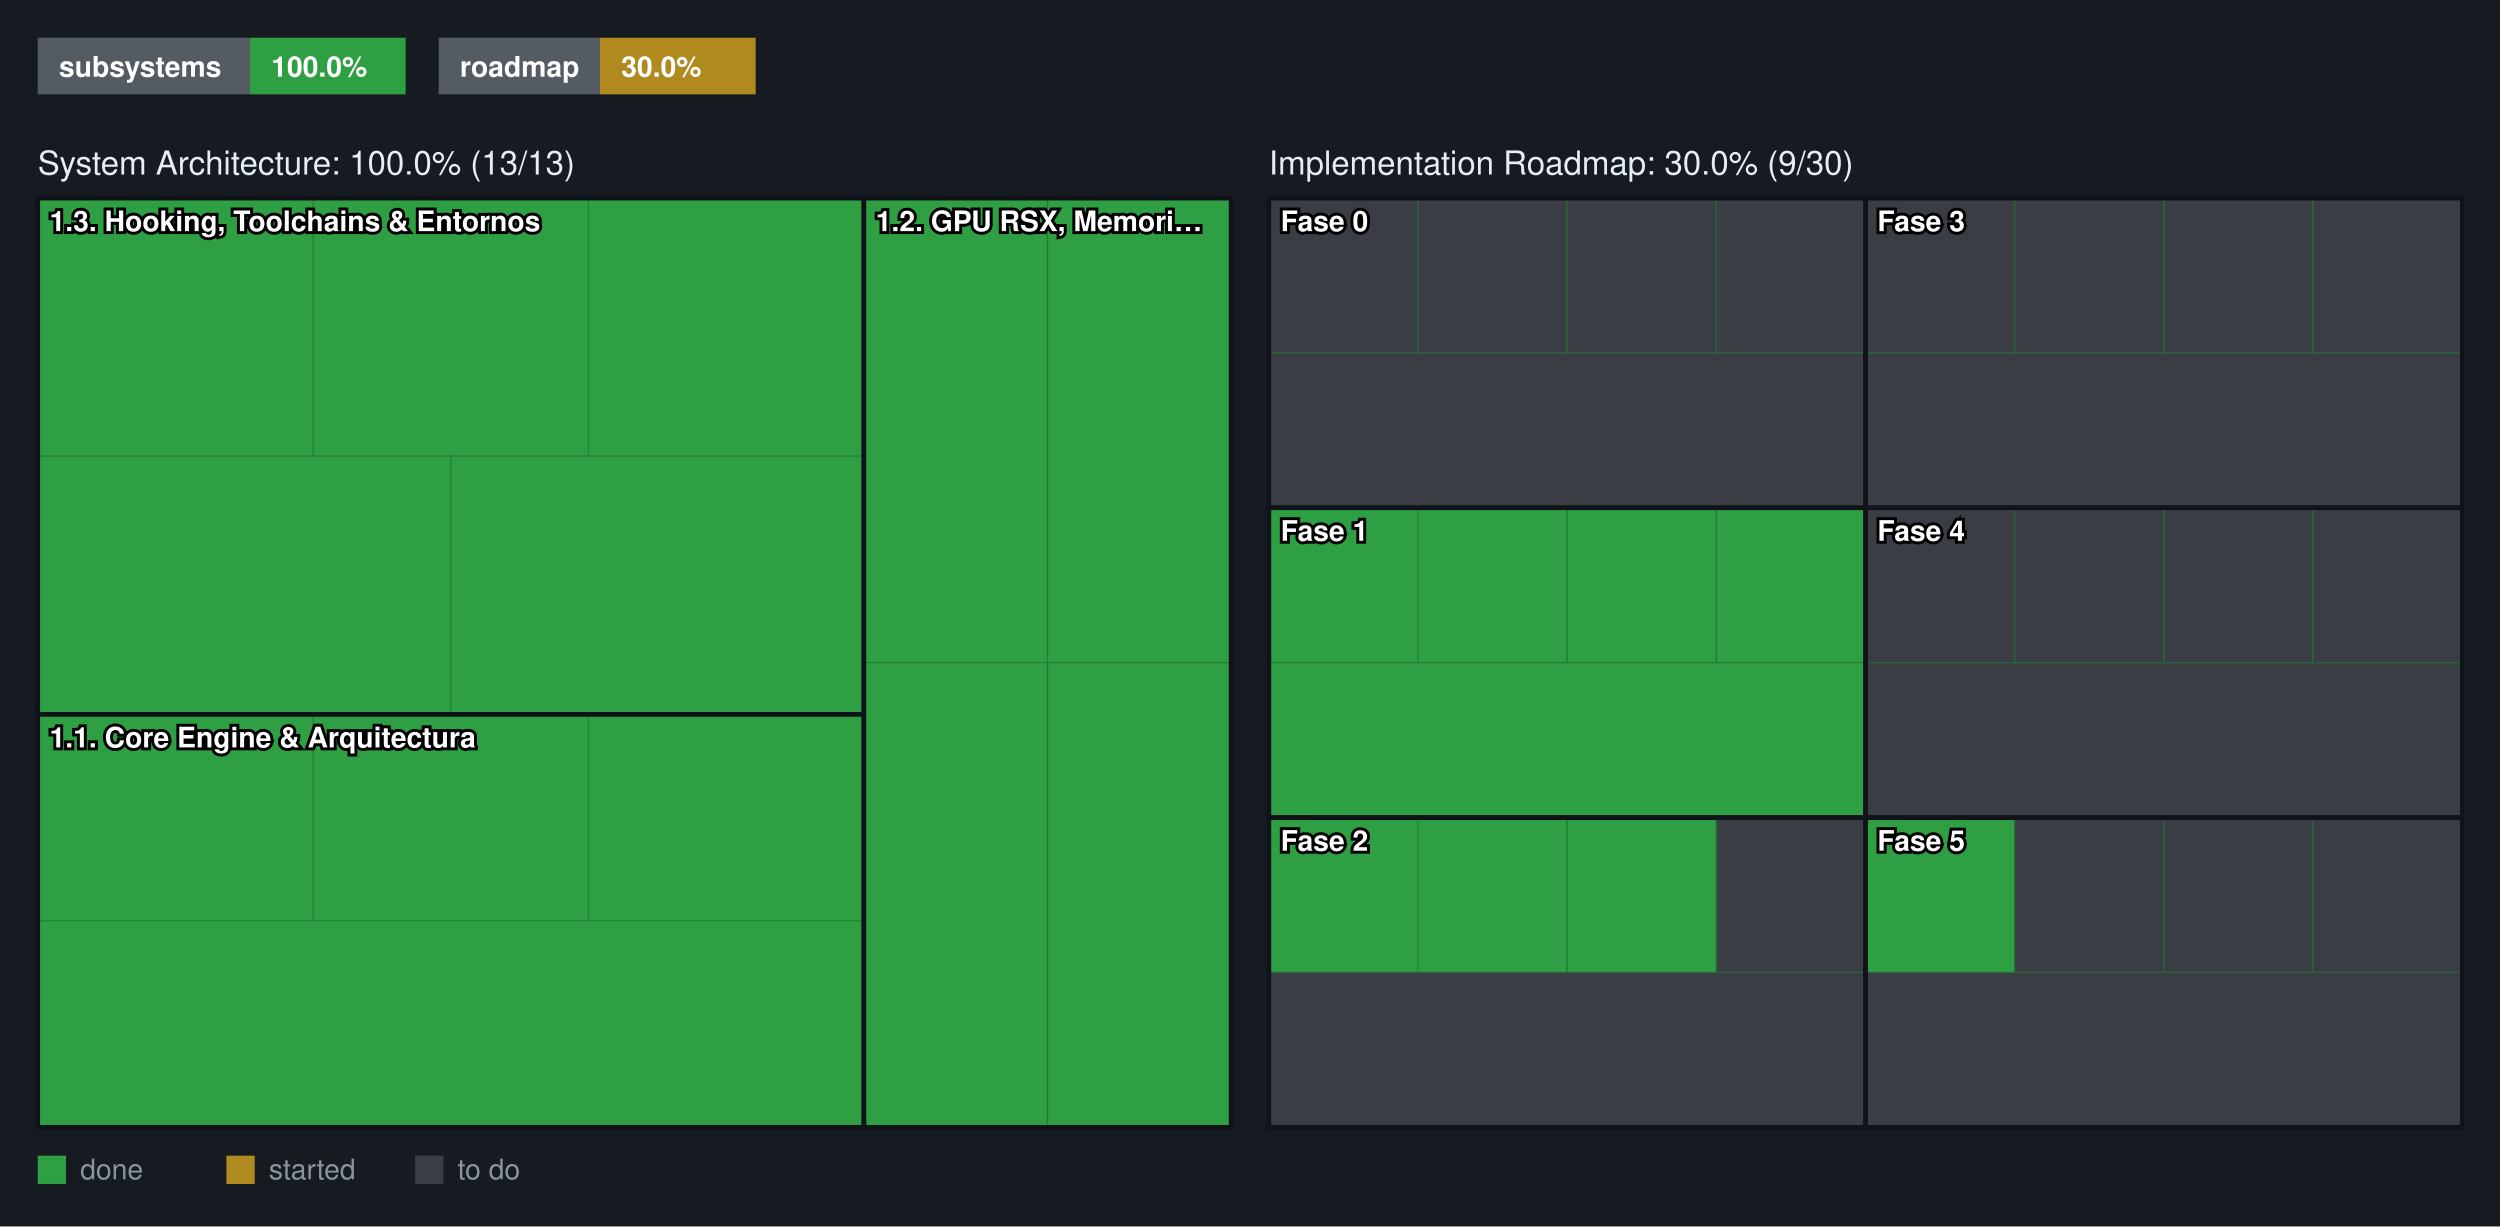
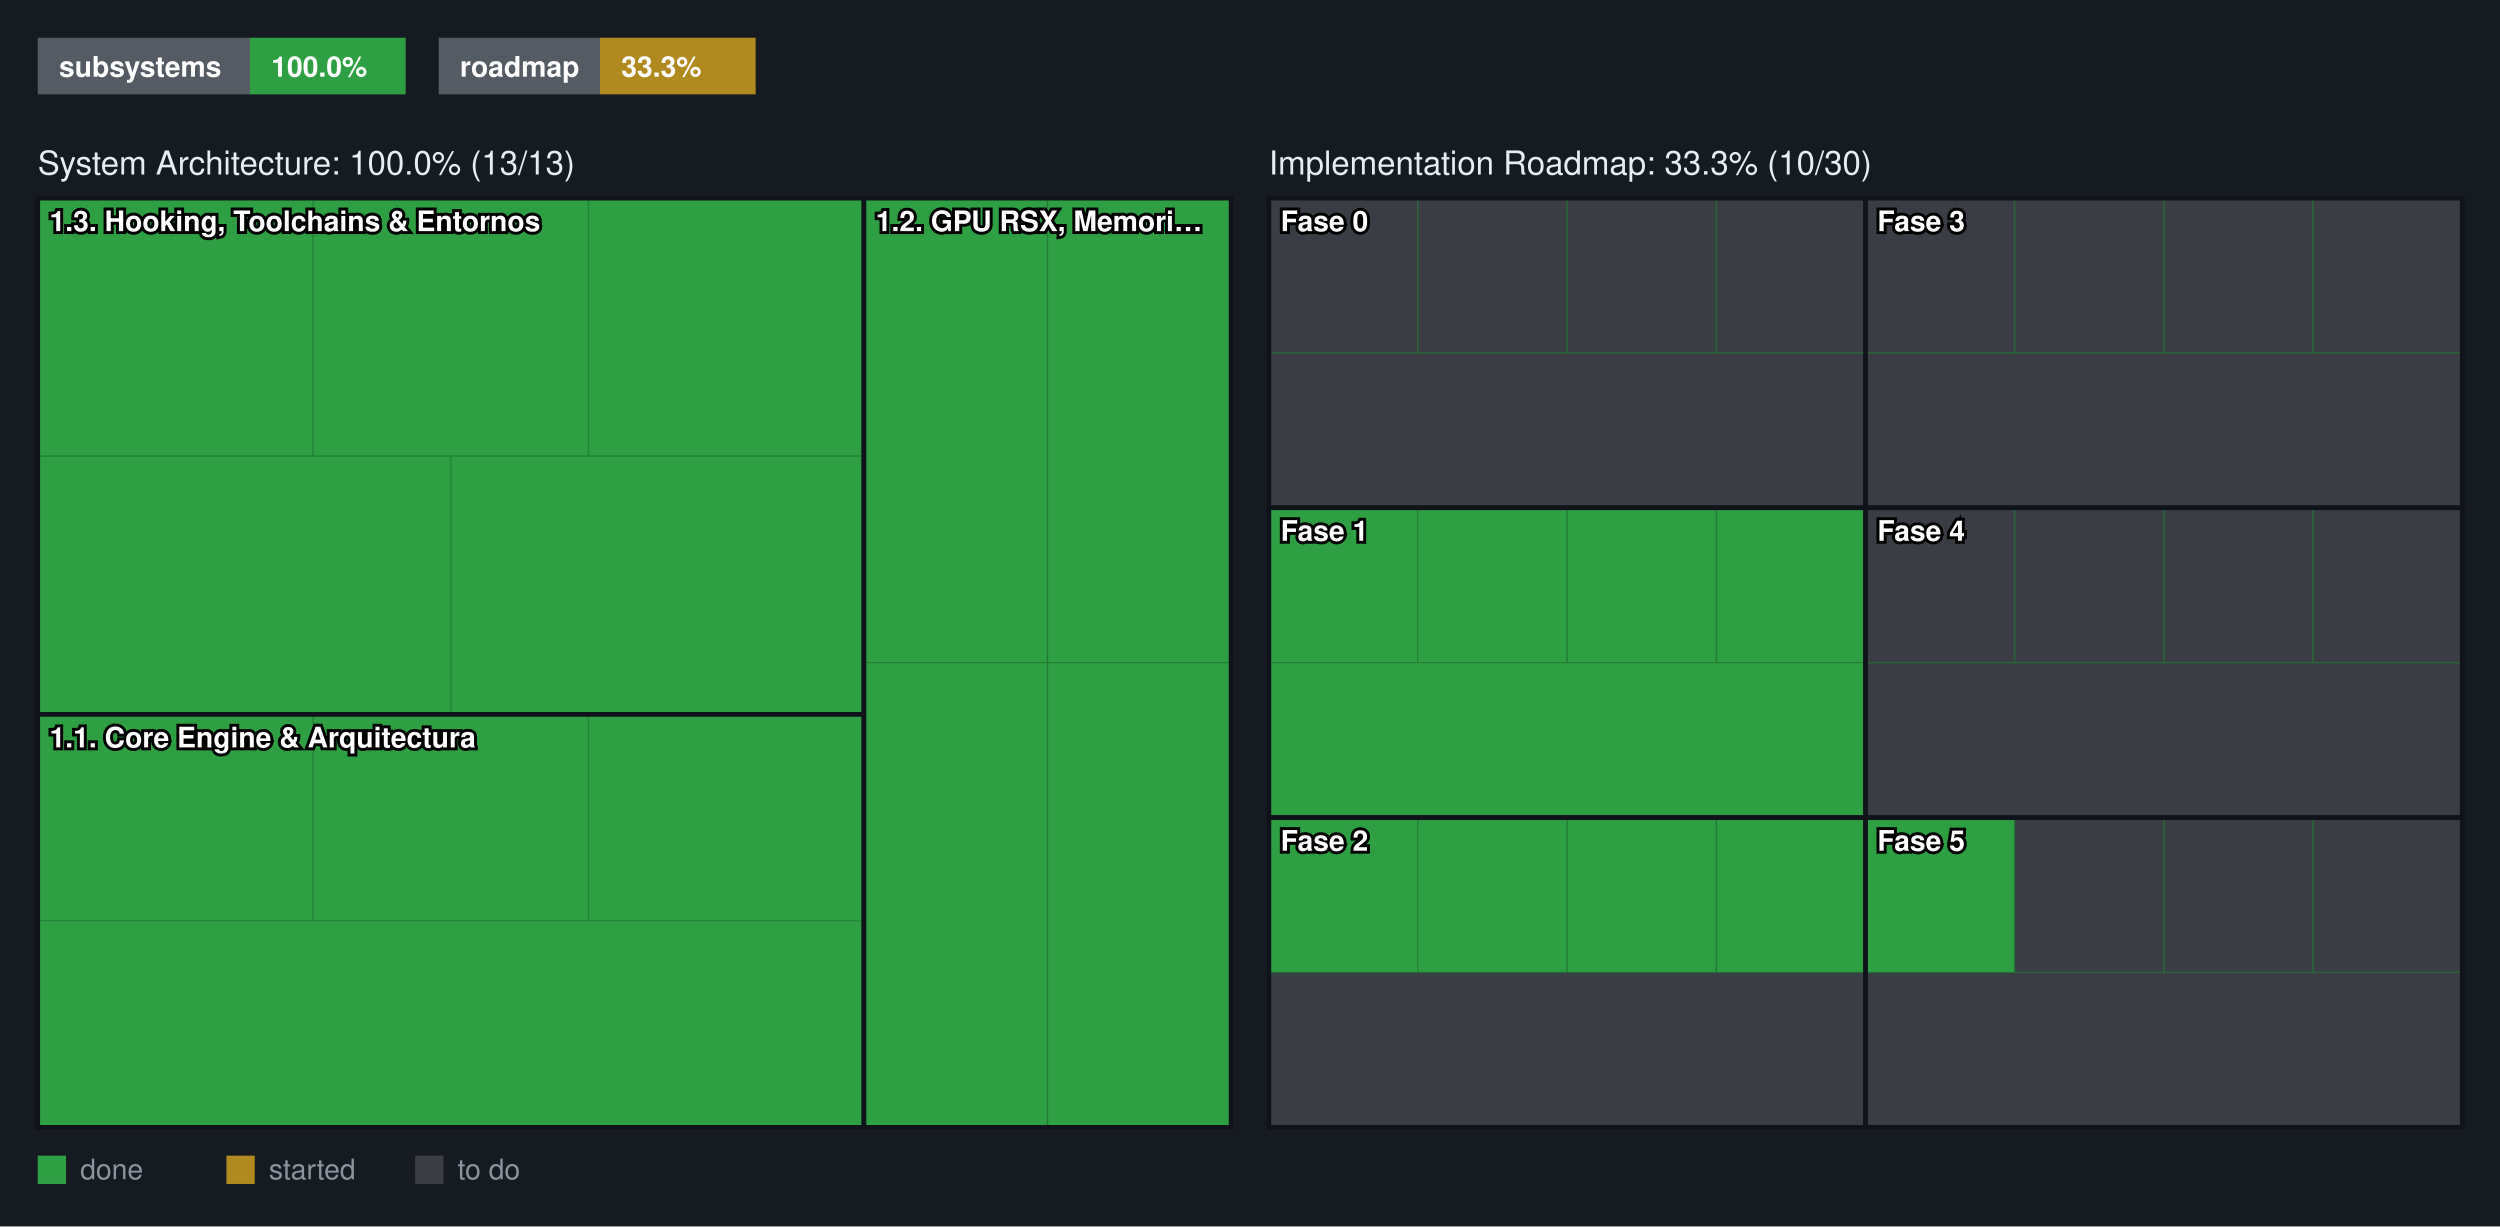
<svg xmlns="http://www.w3.org/2000/svg" viewBox="0 0 1060.0 520.0" width="1060.0" height="520.0" font-family="-apple-system,BlinkMacSystemFont,Segoe UI,Helvetica,Arial,sans-serif">
  <rect width="1060.0" height="520.0" fill="#161b22" />
  <rect x="16.0" y="16" width="90.0" height="24" fill="#555b63" />
  <rect x="106.0" y="16" width="66.0" height="24" fill="#2ea043" />
  <text x="25.0" y="32.5" font-size="12" font-weight="600" fill="#fff">subsystems</text>
  <text x="115.0" y="32.5" font-size="12" font-weight="600" fill="#fff">100.0%</text>
  <rect x="186.0" y="16" width="68.4" height="24" fill="#555b63" />
  <rect x="254.4" y="16" width="66.0" height="24" fill="#b08a1e" />
  <text x="195.0" y="32.5" font-size="12" font-weight="600" fill="#fff">roadmap</text>
-   <text x="263.4" y="32.5" font-size="12" font-weight="600" fill="#fff">30.0%</text>
+   <text x="263.4" y="32.5" font-size="12" font-weight="600" fill="#fff">33.3%</text>
  <text x="16.0" y="74.0" font-size="14" font-weight="500" fill="#e6edf3">System Architecture: 100.0% (13/13)</text>
  <rect x="16.0" y="84.0" width="116.8" height="109.4" fill="#2ea043" stroke="#1f7a33" stroke-opacity=".55" stroke-width=".6" />
  <rect x="132.8" y="84.0" width="116.8" height="109.4" fill="#2ea043" stroke="#1f7a33" stroke-opacity=".55" stroke-width=".6" />
  <rect x="249.5" y="84.0" width="116.8" height="109.4" fill="#2ea043" stroke="#1f7a33" stroke-opacity=".55" stroke-width=".6" />
  <rect x="16.0" y="193.4" width="175.2" height="109.4" fill="#2ea043" stroke="#1f7a33" stroke-opacity=".55" stroke-width=".6" />
  <rect x="191.2" y="193.4" width="175.2" height="109.4" fill="#2ea043" stroke="#1f7a33" stroke-opacity=".55" stroke-width=".6" />
  <rect x="16.0" y="84.0" width="350.3" height="218.9" fill="none" stroke="#10141a" stroke-width="2" />
  <text x="21.0" y="98.0" font-size="12" font-weight="600" fill="#fff" stroke="#000" stroke-width="2.5" paint-order="stroke">1.3. Hooking, Toolchains &amp; Entornos</text>
  <rect x="16.0" y="302.9" width="116.8" height="87.6" fill="#2ea043" stroke="#1f7a33" stroke-opacity=".55" stroke-width=".6" />
  <rect x="132.8" y="302.9" width="116.8" height="87.6" fill="#2ea043" stroke="#1f7a33" stroke-opacity=".55" stroke-width=".6" />
  <rect x="249.5" y="302.9" width="116.8" height="87.6" fill="#2ea043" stroke="#1f7a33" stroke-opacity=".55" stroke-width=".6" />
  <rect x="16.0" y="390.4" width="350.3" height="87.6" fill="#2ea043" stroke="#1f7a33" stroke-opacity=".55" stroke-width=".6" />
  <rect x="16.0" y="302.9" width="350.3" height="175.1" fill="none" stroke="#10141a" stroke-width="2" />
  <text x="21.0" y="316.9" font-size="12" font-weight="600" fill="#fff" stroke="#000" stroke-width="2.5" paint-order="stroke">1.1. Core Engine &amp; Arquitectura</text>
  <rect x="366.3" y="84.0" width="77.8" height="197.0" fill="#2ea043" stroke="#1f7a33" stroke-opacity=".55" stroke-width=".6" />
  <rect x="444.2" y="84.0" width="77.8" height="197.0" fill="#2ea043" stroke="#1f7a33" stroke-opacity=".55" stroke-width=".6" />
  <rect x="366.3" y="281.0" width="77.8" height="197.0" fill="#2ea043" stroke="#1f7a33" stroke-opacity=".55" stroke-width=".6" />
  <rect x="444.2" y="281.0" width="77.8" height="197.0" fill="#2ea043" stroke="#1f7a33" stroke-opacity=".55" stroke-width=".6" />
  <rect x="366.3" y="84.0" width="155.7" height="394.0" fill="none" stroke="#10141a" stroke-width="2" />
  <text x="371.3" y="98.0" font-size="12" font-weight="600" fill="#fff" stroke="#000" stroke-width="2.5" paint-order="stroke">1.2. GPU RSX, Memori…</text>
-   <text x="538.0" y="74.0" font-size="14" font-weight="500" fill="#e6edf3">Implementation Roadmap: 30.0% (9/30)</text>
+   <text x="538.0" y="74.0" font-size="14" font-weight="500" fill="#e6edf3">Implementation Roadmap: 33.3% (10/30)</text>
  <rect x="538.0" y="84.0" width="63.2" height="65.7" fill="#3a3d44" stroke="#1f7a33" stroke-opacity=".55" stroke-width=".6" />
  <rect x="601.2" y="84.0" width="63.2" height="65.7" fill="#3a3d44" stroke="#1f7a33" stroke-opacity=".55" stroke-width=".6" />
  <rect x="664.5" y="84.0" width="63.2" height="65.7" fill="#3a3d44" stroke="#1f7a33" stroke-opacity=".55" stroke-width=".6" />
  <rect x="727.8" y="84.0" width="63.2" height="65.7" fill="#3a3d44" stroke="#1f7a33" stroke-opacity=".55" stroke-width=".6" />
  <rect x="538.0" y="149.7" width="253.0" height="65.7" fill="#3a3d44" stroke="#1f7a33" stroke-opacity=".55" stroke-width=".6" />
  <rect x="538.0" y="84.0" width="253.0" height="131.3" fill="none" stroke="#10141a" stroke-width="2" />
  <text x="543.0" y="98.0" font-size="12" font-weight="600" fill="#fff" stroke="#000" stroke-width="2.5" paint-order="stroke">Fase 0</text>
  <rect x="538.0" y="215.3" width="63.2" height="65.7" fill="#2ea043" stroke="#1f7a33" stroke-opacity=".55" stroke-width=".6" />
  <rect x="601.2" y="215.3" width="63.2" height="65.7" fill="#2ea043" stroke="#1f7a33" stroke-opacity=".55" stroke-width=".6" />
  <rect x="664.5" y="215.3" width="63.2" height="65.7" fill="#2ea043" stroke="#1f7a33" stroke-opacity=".55" stroke-width=".6" />
  <rect x="727.8" y="215.3" width="63.2" height="65.7" fill="#2ea043" stroke="#1f7a33" stroke-opacity=".55" stroke-width=".6" />
  <rect x="538.0" y="281.0" width="253.0" height="65.7" fill="#2ea043" stroke="#1f7a33" stroke-opacity=".55" stroke-width=".6" />
  <rect x="538.0" y="215.3" width="253.0" height="131.3" fill="none" stroke="#10141a" stroke-width="2" />
  <text x="543.0" y="229.3" font-size="12" font-weight="600" fill="#fff" stroke="#000" stroke-width="2.5" paint-order="stroke">Fase 1</text>
  <rect x="538.0" y="346.7" width="63.2" height="65.7" fill="#2ea043" stroke="#1f7a33" stroke-opacity=".55" stroke-width=".6" />
  <rect x="601.2" y="346.7" width="63.2" height="65.7" fill="#2ea043" stroke="#1f7a33" stroke-opacity=".55" stroke-width=".6" />
  <rect x="664.5" y="346.7" width="63.2" height="65.7" fill="#2ea043" stroke="#1f7a33" stroke-opacity=".55" stroke-width=".6" />
-   <rect x="727.8" y="346.7" width="63.2" height="65.7" fill="#3a3d44" stroke="#1f7a33" stroke-opacity=".55" stroke-width=".6" />
+   <rect x="727.8" y="346.7" width="63.2" height="65.7" fill="#2ea043" stroke="#1f7a33" stroke-opacity=".55" stroke-width=".6" />
  <rect x="538.0" y="412.3" width="253.0" height="65.7" fill="#3a3d44" stroke="#1f7a33" stroke-opacity=".55" stroke-width=".6" />
  <rect x="538.0" y="346.7" width="253.0" height="131.3" fill="none" stroke="#10141a" stroke-width="2" />
  <text x="543.0" y="360.7" font-size="12" font-weight="600" fill="#fff" stroke="#000" stroke-width="2.5" paint-order="stroke">Fase 2</text>
  <rect x="791.0" y="84.0" width="63.2" height="65.7" fill="#3a3d44" stroke="#1f7a33" stroke-opacity=".55" stroke-width=".6" />
  <rect x="854.2" y="84.0" width="63.2" height="65.7" fill="#3a3d44" stroke="#1f7a33" stroke-opacity=".55" stroke-width=".6" />
  <rect x="917.5" y="84.0" width="63.2" height="65.7" fill="#3a3d44" stroke="#1f7a33" stroke-opacity=".55" stroke-width=".6" />
  <rect x="980.8" y="84.0" width="63.2" height="65.7" fill="#3a3d44" stroke="#1f7a33" stroke-opacity=".55" stroke-width=".6" />
  <rect x="791.0" y="149.7" width="253.0" height="65.7" fill="#3a3d44" stroke="#1f7a33" stroke-opacity=".55" stroke-width=".6" />
  <rect x="791.0" y="84.0" width="253.0" height="131.3" fill="none" stroke="#10141a" stroke-width="2" />
  <text x="796.0" y="98.0" font-size="12" font-weight="600" fill="#fff" stroke="#000" stroke-width="2.5" paint-order="stroke">Fase 3</text>
  <rect x="791.0" y="215.3" width="63.2" height="65.7" fill="#3a3d44" stroke="#1f7a33" stroke-opacity=".55" stroke-width=".6" />
  <rect x="854.2" y="215.3" width="63.2" height="65.7" fill="#3a3d44" stroke="#1f7a33" stroke-opacity=".55" stroke-width=".6" />
  <rect x="917.5" y="215.3" width="63.2" height="65.7" fill="#3a3d44" stroke="#1f7a33" stroke-opacity=".55" stroke-width=".6" />
  <rect x="980.8" y="215.3" width="63.2" height="65.7" fill="#3a3d44" stroke="#1f7a33" stroke-opacity=".55" stroke-width=".6" />
  <rect x="791.0" y="281.0" width="253.0" height="65.7" fill="#3a3d44" stroke="#1f7a33" stroke-opacity=".55" stroke-width=".6" />
  <rect x="791.0" y="215.3" width="253.0" height="131.3" fill="none" stroke="#10141a" stroke-width="2" />
  <text x="796.0" y="229.3" font-size="12" font-weight="600" fill="#fff" stroke="#000" stroke-width="2.5" paint-order="stroke">Fase 4</text>
  <rect x="791.0" y="346.7" width="63.2" height="65.7" fill="#2ea043" stroke="#1f7a33" stroke-opacity=".55" stroke-width=".6" />
  <rect x="854.2" y="346.7" width="63.2" height="65.7" fill="#3a3d44" stroke="#1f7a33" stroke-opacity=".55" stroke-width=".6" />
  <rect x="917.5" y="346.7" width="63.2" height="65.7" fill="#3a3d44" stroke="#1f7a33" stroke-opacity=".55" stroke-width=".6" />
  <rect x="980.8" y="346.7" width="63.2" height="65.7" fill="#3a3d44" stroke="#1f7a33" stroke-opacity=".55" stroke-width=".6" />
  <rect x="791.0" y="412.3" width="253.0" height="65.7" fill="#3a3d44" stroke="#1f7a33" stroke-opacity=".55" stroke-width=".6" />
  <rect x="791.0" y="346.7" width="253.0" height="131.3" fill="none" stroke="#10141a" stroke-width="2" />
  <text x="796.0" y="360.7" font-size="12" font-weight="600" fill="#fff" stroke="#000" stroke-width="2.5" paint-order="stroke">Fase 5</text>
  <rect x="16.0" y="490.0" width="12" height="12" fill="#2ea043" />
  <text x="34.0" y="500.0" font-size="12" fill="#8b949e">done</text>
  <rect x="96.0" y="490.0" width="12" height="12" fill="#b08a1e" />
  <text x="114.0" y="500.0" font-size="12" fill="#8b949e">started</text>
  <rect x="176.0" y="490.0" width="12" height="12" fill="#3a3d44" />
  <text x="194.0" y="500.0" font-size="12" fill="#8b949e">to do</text>
</svg>
